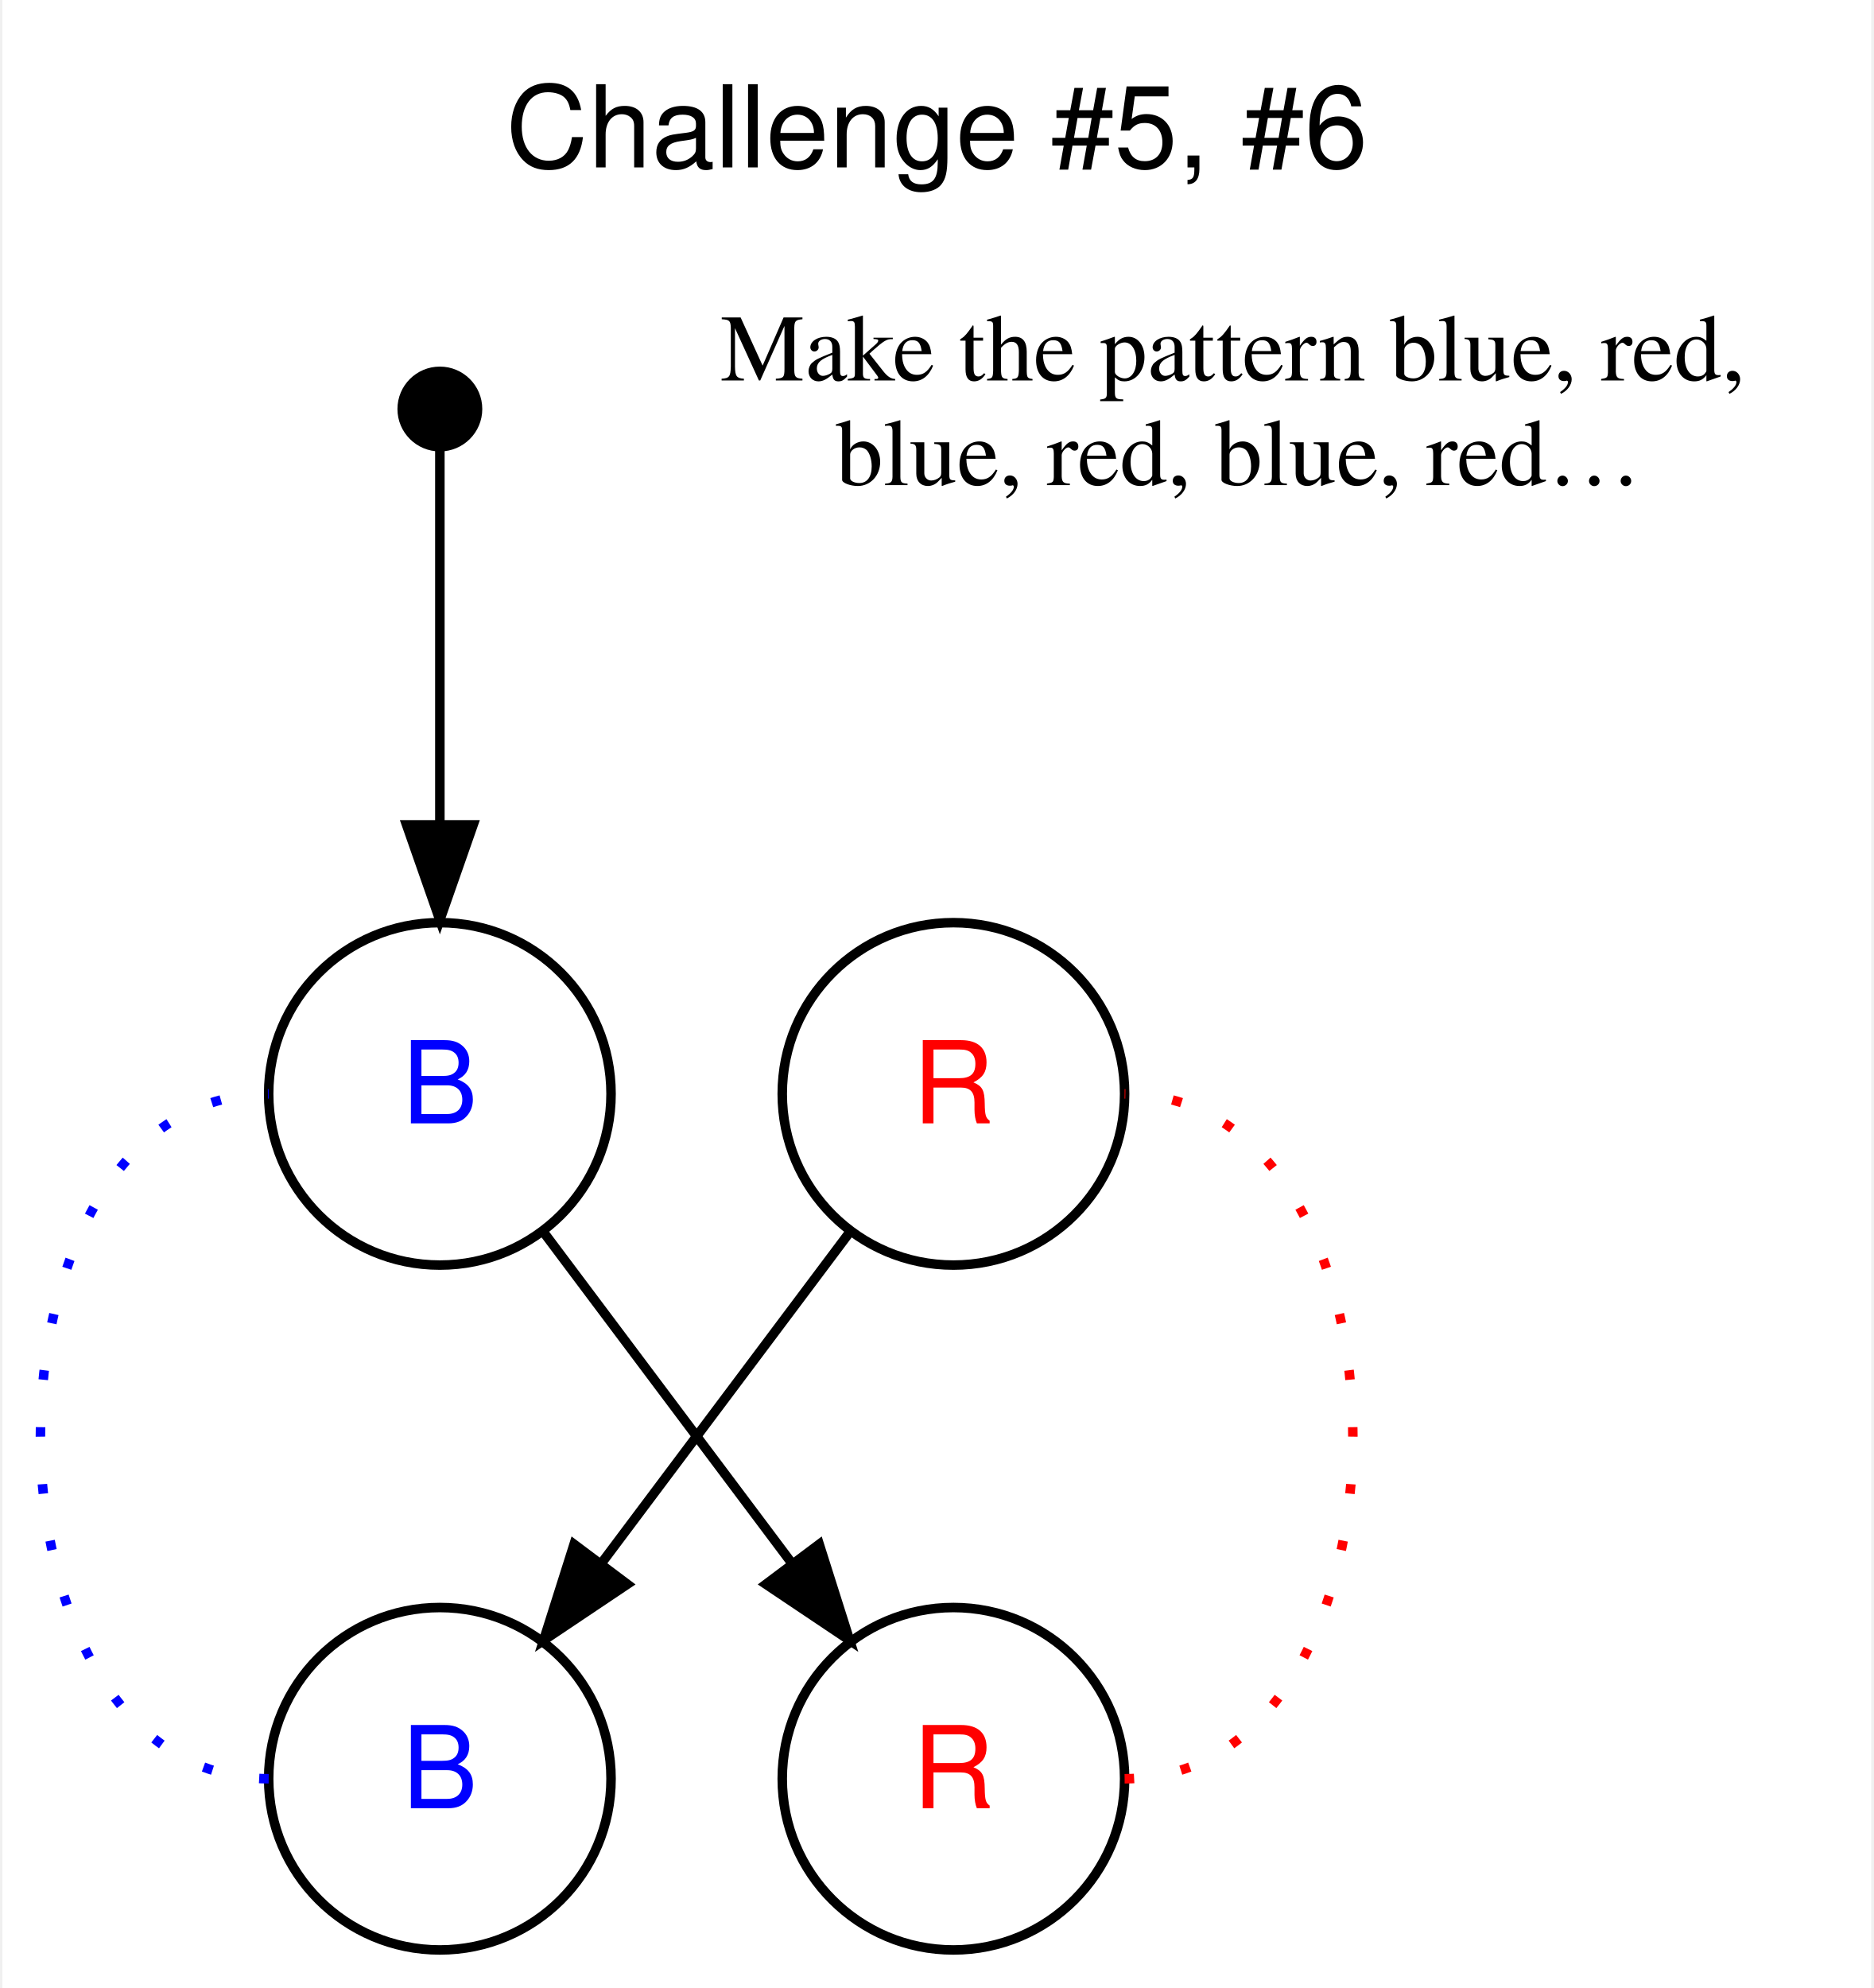
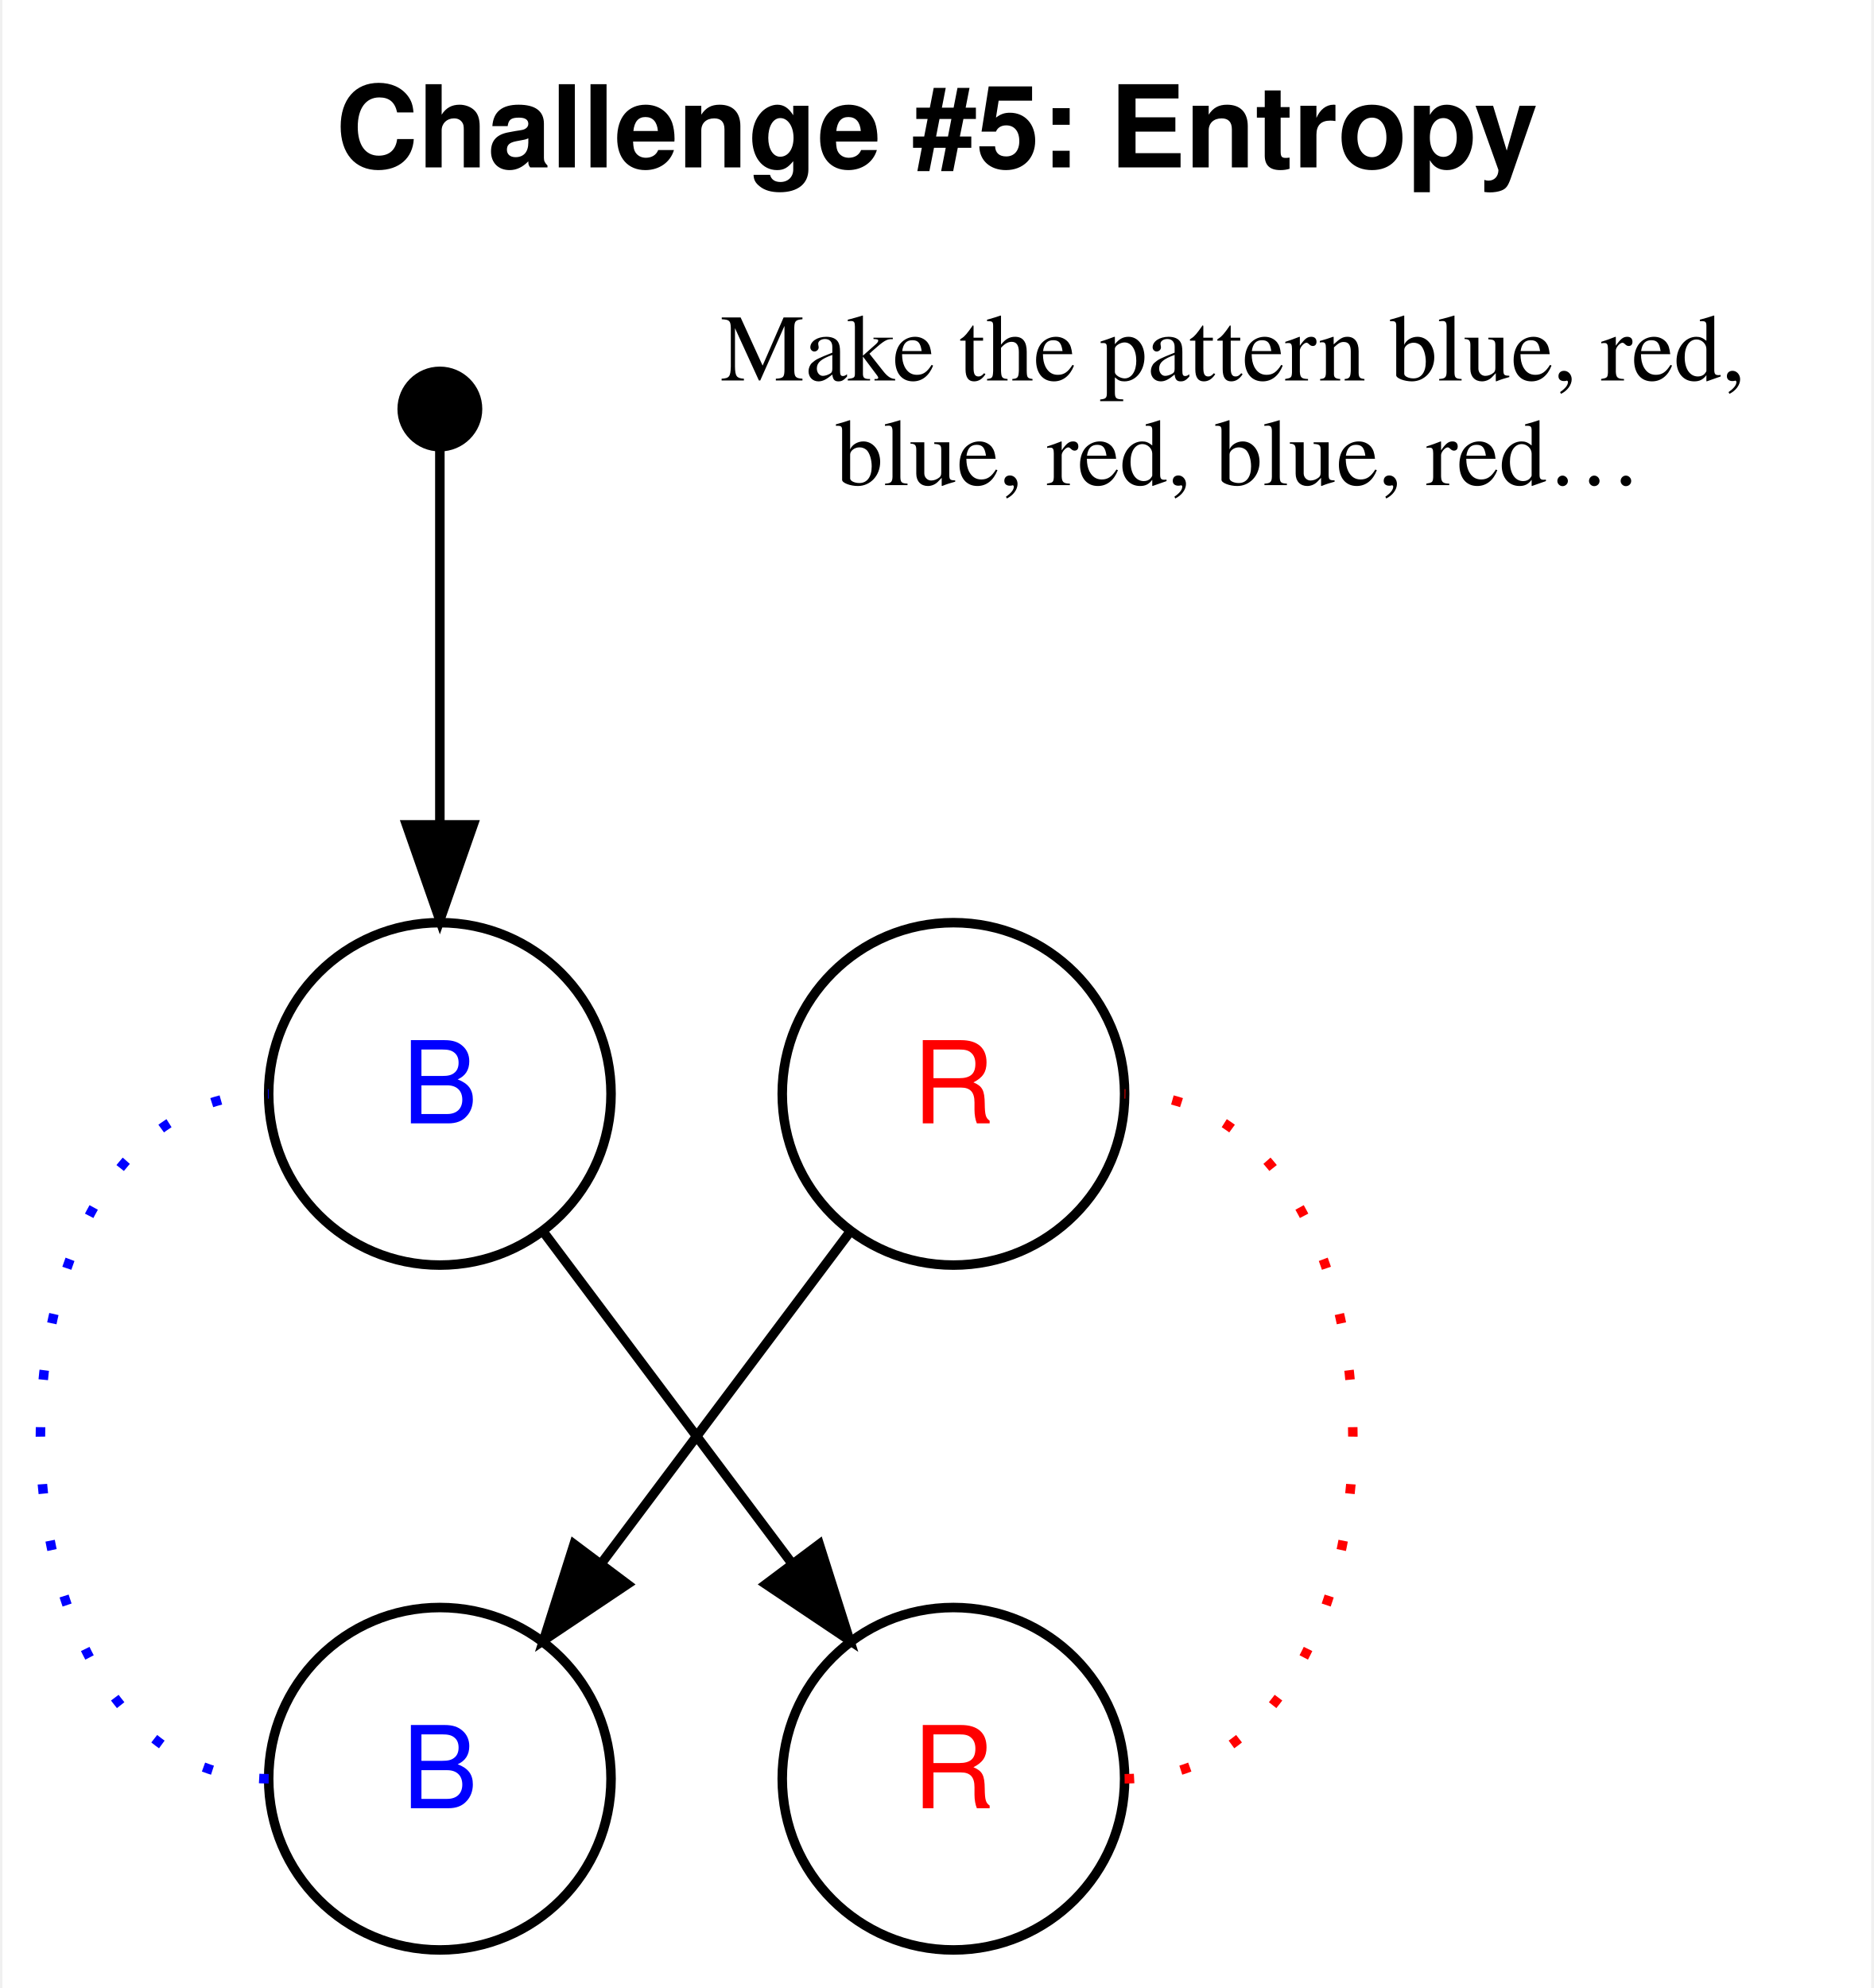
<svg xmlns="http://www.w3.org/2000/svg" width="197pt" height="209pt" viewBox="0.00 0.00 196.50 209.00">
  <g id="graph0" class="graph" transform="scale(1 1) rotate(0) translate(4 205)">
    <polygon fill="#ffffff" stroke="transparent" points="-4,4 -4,-205 192.5,-205 192.5,4 -4,4" />
-     <text text-anchor="middle" x="94.25" y="-187.4" font-family="Helvetica,sans-Serif" font-size="12.00" fill="#000000">Challenge #5, #6</text>
+     <text text-anchor="middle" x="94.25" y="-187.4" font-family="Helvetica,sans-Serif" font-weight="bold" font-size="12.00" fill="#000000">Challenge #5: Entropy</text>
    <g id="node1" class="node">
      <ellipse fill="#000000" stroke="#000000" cx="42" cy="-162" rx="3.96" ry="3.96" />
    </g>
    <g id="node2" class="node">
      <ellipse fill="none" stroke="#000000" cx="42" cy="-90" rx="18" ry="18" />
      <text text-anchor="middle" x="42" y="-86.9" font-family="Helvetica,sans-Serif" font-size="12.00" fill="#0000ff">B</text>
    </g>
    <g id="edge1" class="edge">
      <path fill="none" stroke="#000000" d="M42,-157.712C42,-150.062 42,-133.472 42,-118.629" />
      <polygon fill="#000000" stroke="#000000" points="45.5,-118.282 42,-108.282 38.5,-118.282 45.5,-118.282" />
    </g>
    <g id="node5" class="node">
      <ellipse fill="none" stroke="#000000" cx="96" cy="-18" rx="18" ry="18" />
      <text text-anchor="middle" x="96" y="-14.9" font-family="Helvetica,sans-Serif" font-size="12.00" fill="#ff0000">R</text>
    </g>
    <g id="edge2" class="edge">
      <path fill="none" stroke="#000000" d="M52.928,-75.43C60.393,-65.475 70.437,-52.084 78.947,-40.737" />
      <polygon fill="#000000" stroke="#000000" points="81.888,-42.649 85.088,-32.549 76.288,-38.449 81.888,-42.649" />
    </g>
    <g id="node3" class="node">
      <ellipse fill="none" stroke="#000000" cx="42" cy="-18" rx="18" ry="18" />
      <text text-anchor="middle" x="42" y="-14.9" font-family="Helvetica,sans-Serif" font-size="12.00" fill="#0000ff">B</text>
    </g>
    <g id="edge4" class="edge">
      <path fill="none" stroke="#0000ff" stroke-dasharray="1,5" d="M24,-18C-8,-18 -8,-90 24,-90" />
    </g>
    <g id="node4" class="node">
      <ellipse fill="none" stroke="#000000" cx="96" cy="-90" rx="18" ry="18" />
      <text text-anchor="middle" x="96" y="-86.9" font-family="Helvetica,sans-Serif" font-size="12.00" fill="#ff0000">R</text>
    </g>
    <g id="edge3" class="edge">
      <path fill="none" stroke="#000000" d="M85.072,-75.43C77.607,-65.475 67.563,-52.084 59.053,-40.737" />
      <polygon fill="#000000" stroke="#000000" points="61.712,-38.449 52.911,-32.549 56.111,-42.649 61.712,-38.449" />
    </g>
    <g id="edge5" class="edge">
      <path fill="none" stroke="#ff0000" stroke-dasharray="1,5" d="M114,-18C146,-18 146,-90 114,-90" />
    </g>
    <g id="node6" class="node">
      <text text-anchor="start" x="71.5" y="-165" font-family="Times" font-size="10.00" fill="#000000">Make the pattern blue, red,</text>
      <text text-anchor="middle" x="126" y="-154" font-family="Times" font-size="10.00" fill="#000000">blue, red, blue, red…</text>
    </g>
  </g>
</svg>
